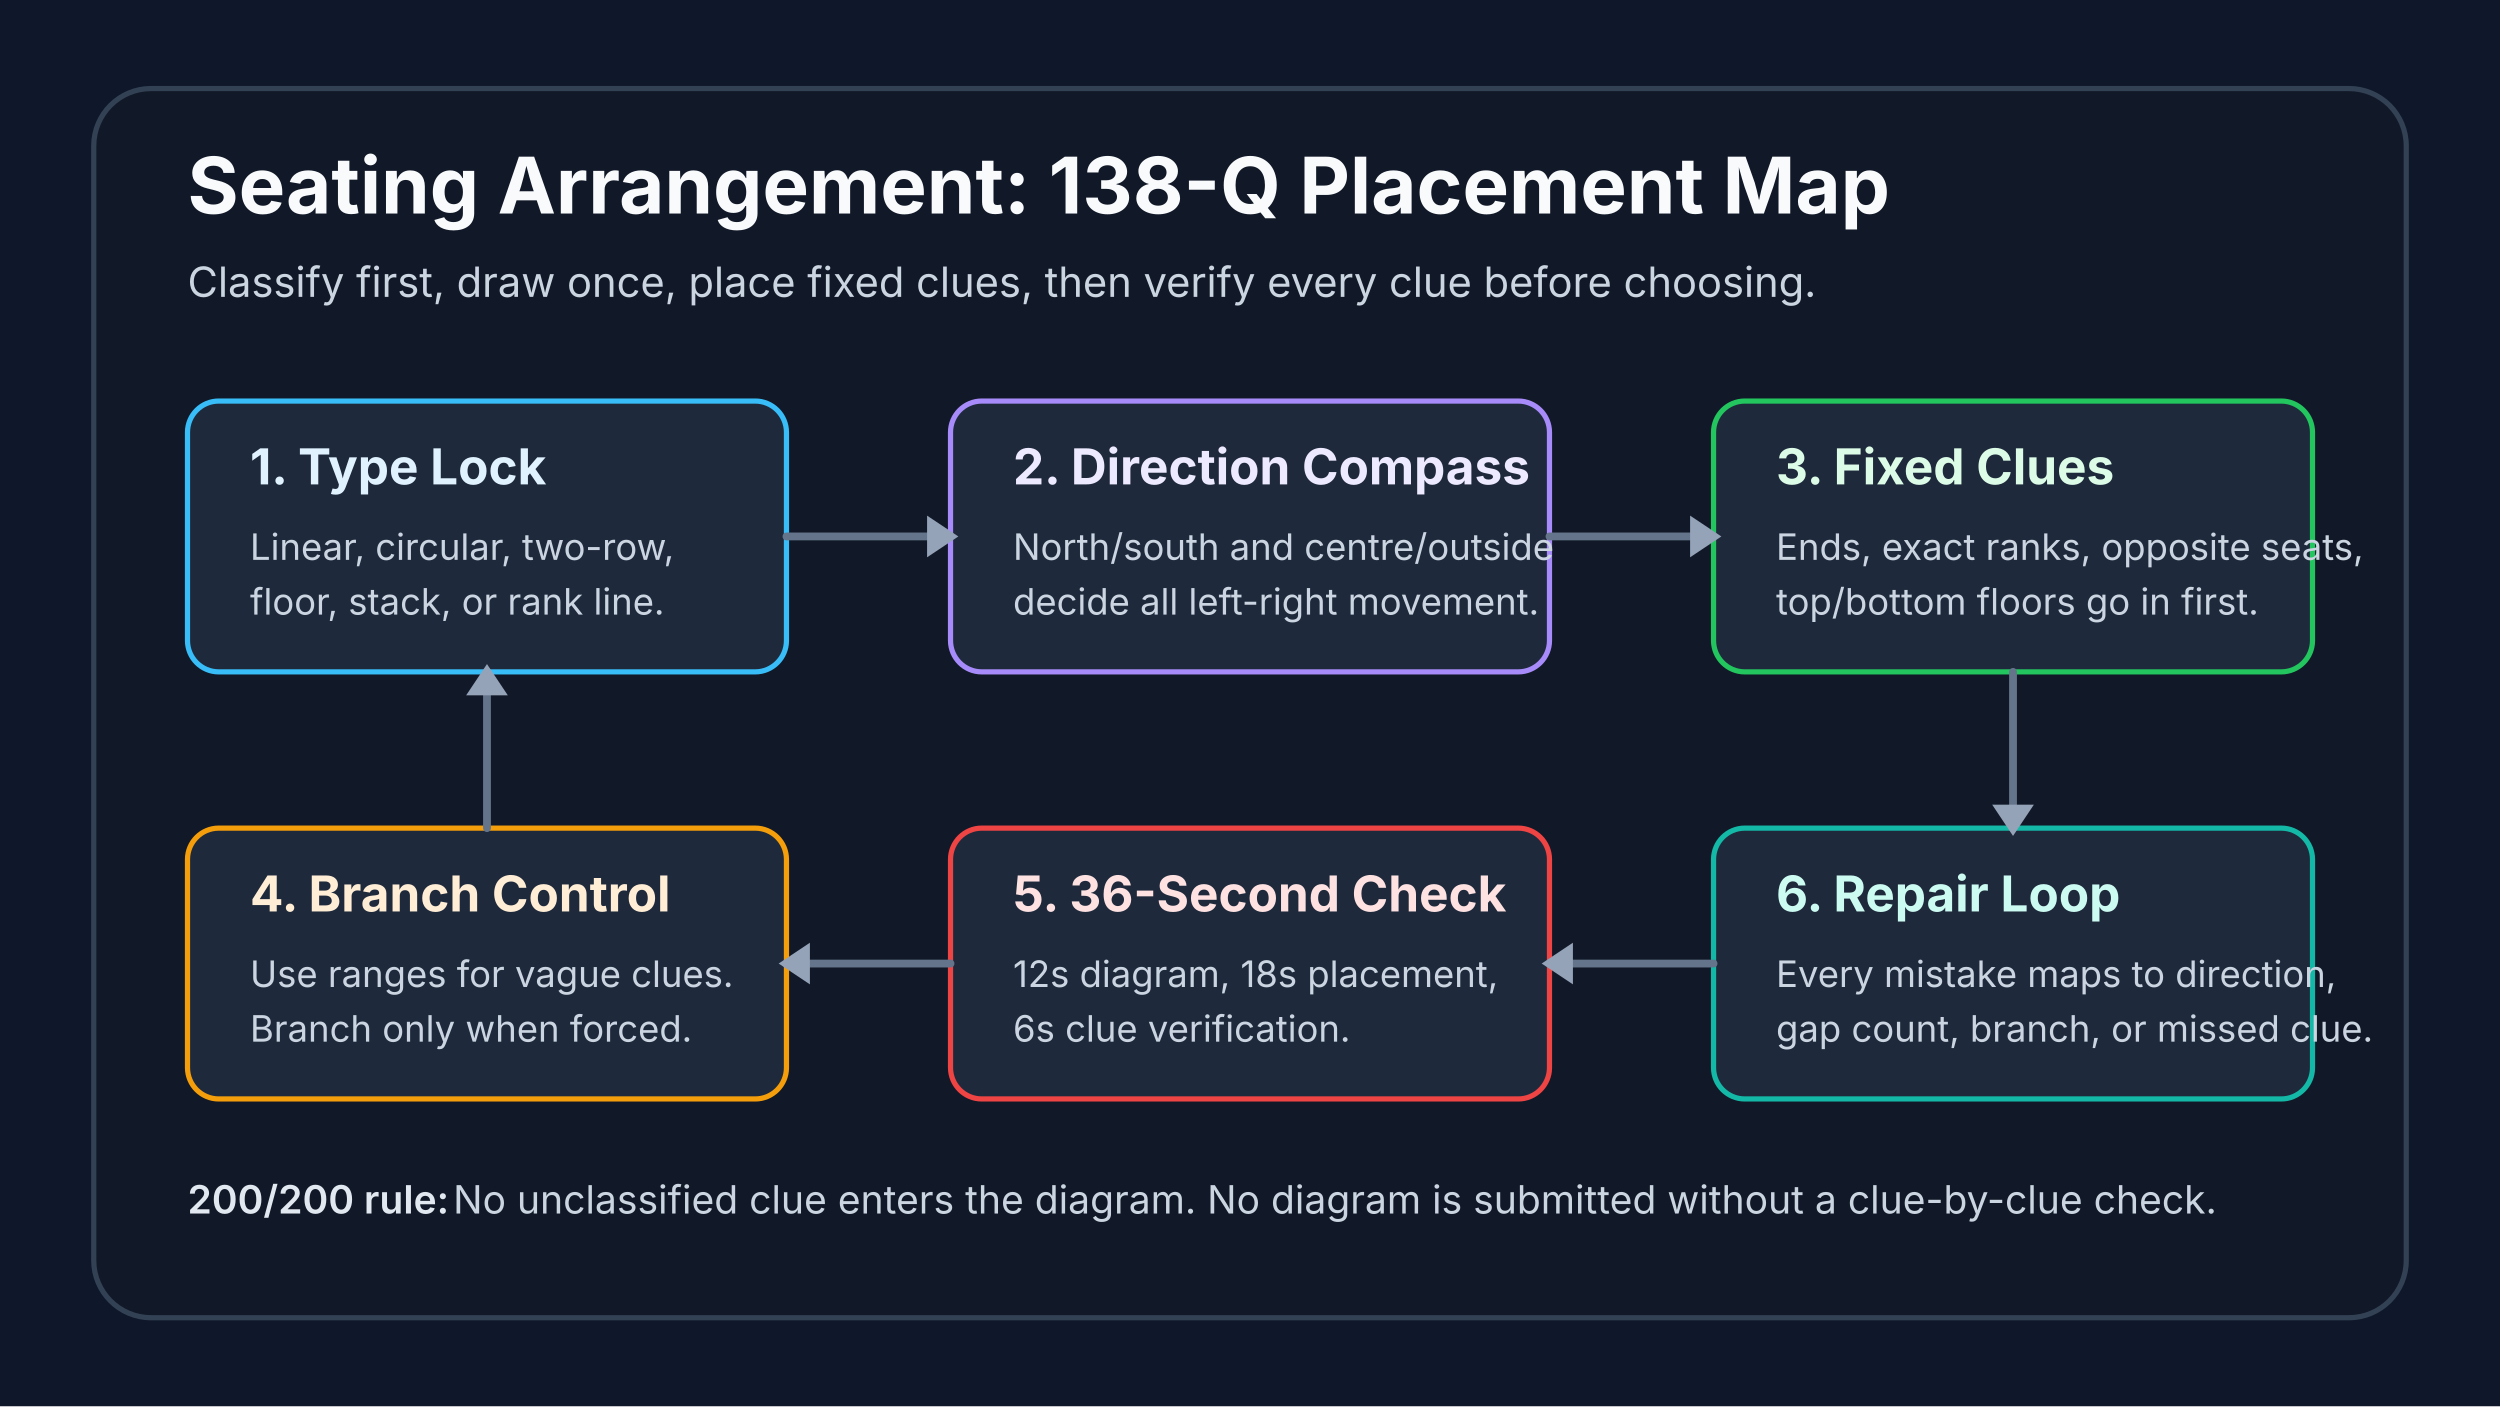
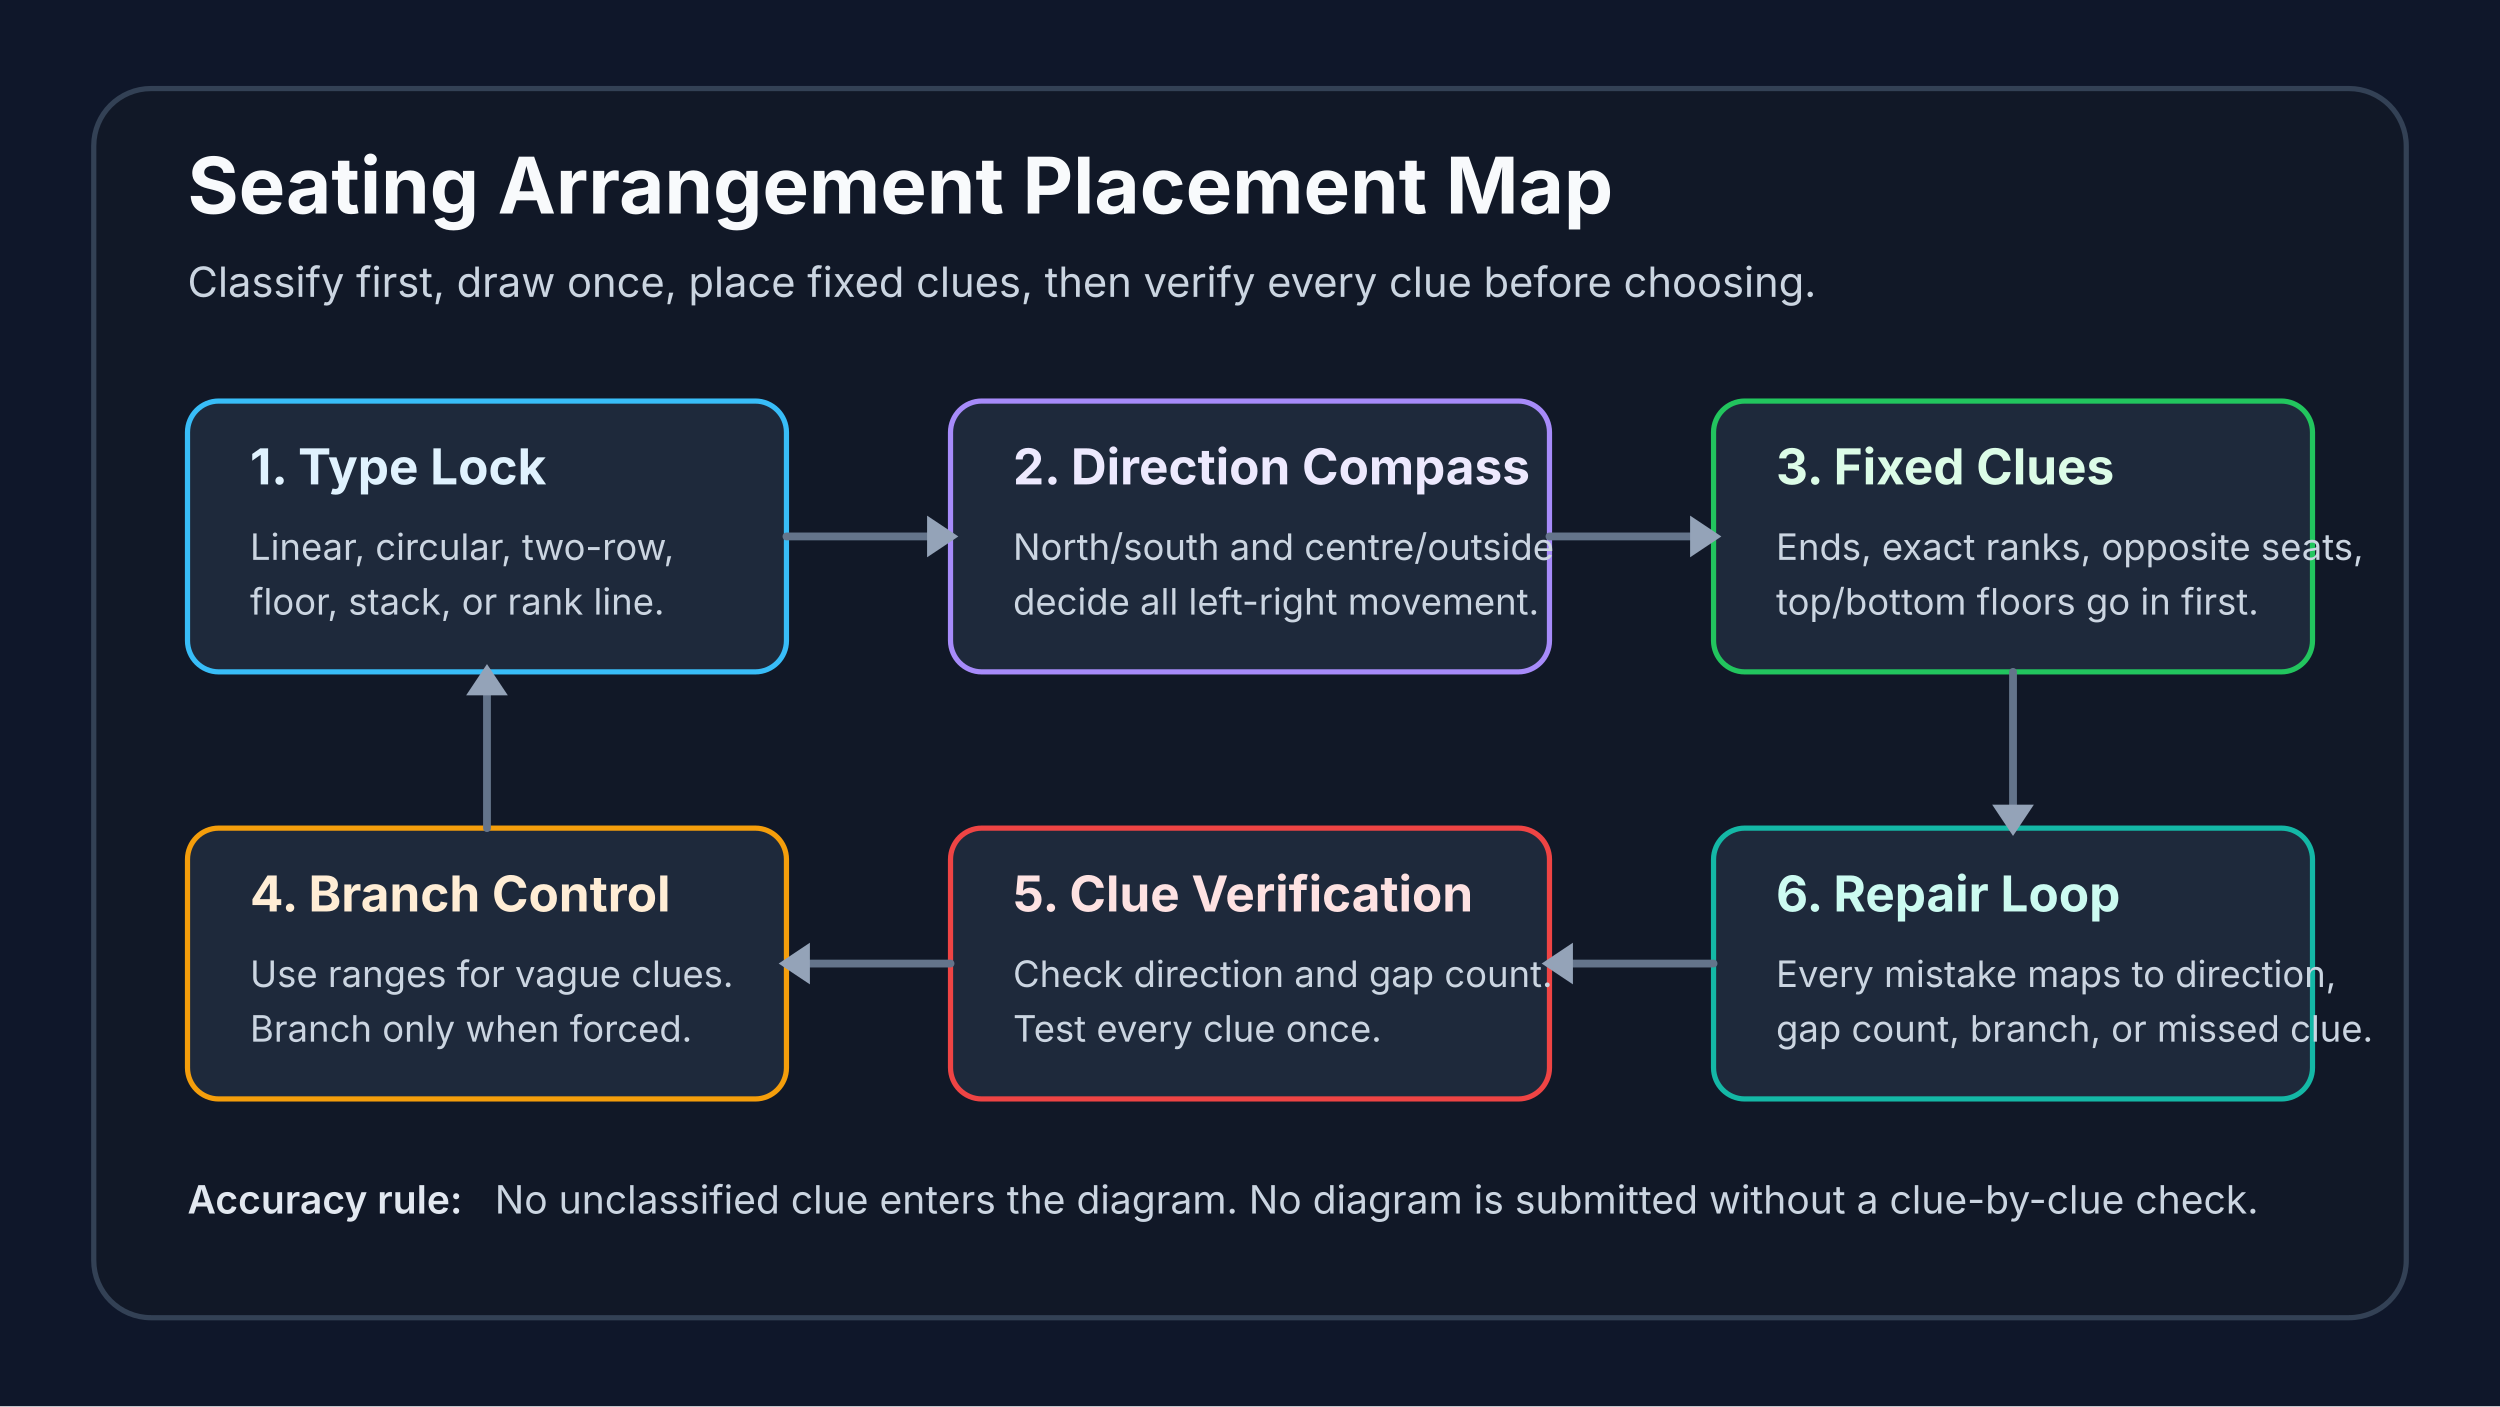
<svg xmlns="http://www.w3.org/2000/svg" width="960" height="540" viewBox="0 0 960 540" role="img" aria-labelledby="title desc">
  <rect width="960" height="540" fill="#0f172a" />
  <rect x="36" y="34" width="888" height="472" rx="22" fill="#111827" stroke="#334155" stroke-width="2" />
-   <text x="72" y="82" fill="#f8fafc" font-family="Inter, Arial, sans-serif" font-size="30" font-weight="700">Seating Arrangement: 138-Q Placement Map</text>
+   <text x="72" y="82" fill="#f8fafc" font-family="Inter, Arial, sans-serif" font-size="30" font-weight="700">Seating Arrangement Placement Map</text>
  <text x="72" y="114" fill="#cbd5e1" font-family="Inter, Arial, sans-serif" font-size="16">Classify first, draw once, place fixed clues, then verify every clue before choosing.</text>
  <g font-family="Inter, Arial, sans-serif">
    <rect x="72" y="154" width="230" height="104" rx="12" fill="#1e293b" stroke="#38bdf8" stroke-width="2" />
    <text x="96" y="186" fill="#e0f2fe" font-size="19" font-weight="700">1. Type Lock</text>
    <text x="96" y="215" fill="#cbd5e1" font-size="14">Linear, circular, two-row,</text>
    <text x="96" y="236" fill="#cbd5e1" font-size="14">floor, stack, or rank line.</text>
    <rect x="365" y="154" width="230" height="104" rx="12" fill="#1e293b" stroke="#a78bfa" stroke-width="2" />
    <text x="389" y="186" fill="#ede9fe" font-size="19" font-weight="700">2. Direction Compass</text>
    <text x="389" y="215" fill="#cbd5e1" font-size="14">North/south and centre/outside</text>
    <text x="389" y="236" fill="#cbd5e1" font-size="14">decide all left-right movement.</text>
    <rect x="658" y="154" width="230" height="104" rx="12" fill="#1e293b" stroke="#22c55e" stroke-width="2" />
    <text x="682" y="186" fill="#dcfce7" font-size="19" font-weight="700">3. Fixed Clues</text>
    <text x="682" y="215" fill="#cbd5e1" font-size="14">Ends, exact ranks, opposite seats,</text>
    <text x="682" y="236" fill="#cbd5e1" font-size="14">top/bottom floors go in first.</text>
    <rect x="72" y="318" width="230" height="104" rx="12" fill="#1e293b" stroke="#f59e0b" stroke-width="2" />
    <text x="96" y="350" fill="#ffedd5" font-size="19" font-weight="700">4. Branch Control</text>
    <text x="96" y="379" fill="#cbd5e1" font-size="14">Use ranges for vague clues.</text>
    <text x="96" y="400" fill="#cbd5e1" font-size="14">Branch only when forced.</text>
    <rect x="365" y="318" width="230" height="104" rx="12" fill="#1e293b" stroke="#ef4444" stroke-width="2" />
-     <text x="389" y="350" fill="#fee2e2" font-size="19" font-weight="700">5. 36-Second Check</text>
-     <text x="389" y="379" fill="#cbd5e1" font-size="14">12s diagram, 18s placement,</text>
-     <text x="389" y="400" fill="#cbd5e1" font-size="14">6s clue verification.</text>
+     <text x="389" y="350" fill="#fee2e2" font-size="19" font-weight="700">5. Clue Verification</text>
+     <text x="389" y="379" fill="#cbd5e1" font-size="14">Check direction and gap count.</text>
+     <text x="389" y="400" fill="#cbd5e1" font-size="14">Test every clue once.</text>
    <rect x="658" y="318" width="230" height="104" rx="12" fill="#1e293b" stroke="#14b8a6" stroke-width="2" />
    <text x="682" y="350" fill="#ccfbf1" font-size="19" font-weight="700">6. Repair Loop</text>
    <text x="682" y="379" fill="#cbd5e1" font-size="14">Every mistake maps to direction,</text>
    <text x="682" y="400" fill="#cbd5e1" font-size="14">gap count, branch, or missed clue.</text>
  </g>
  <g stroke="#64748b" stroke-width="3" fill="none" stroke-linecap="round" stroke-linejoin="round">
    <path d="M302 206 H365" />
    <path d="M595 206 H658" />
    <path d="M773 258 V318" />
    <path d="M658 370 H595" />
    <path d="M365 370 H302" />
    <path d="M187 318 V258" />
  </g>
  <g fill="#94a3b8">
    <path d="M356 198 L368 206 L356 214 Z" />
    <path d="M649 198 L661 206 L649 214 Z" />
    <path d="M765 309 L773 321 L781 309 Z" />
    <path d="M604 362 L592 370 L604 378 Z" />
    <path d="M311 362 L299 370 L311 378 Z" />
    <path d="M179 267 L187 255 L195 267 Z" />
  </g>
-   <text x="72" y="466" fill="#e2e8f0" font-family="Inter, Arial, sans-serif" font-size="15" font-weight="600">200/200 rule:</text>
-   <text x="174" y="466" fill="#cbd5e1" font-family="Inter, Arial, sans-serif" font-size="15">No unclassified clue enters the diagram. No diagram is submitted without a clue-by-clue check.</text>
+   <text x="72" y="466" fill="#e2e8f0" font-family="Inter, Arial, sans-serif" font-size="15" font-weight="600">Accuracy rule:</text>
+   <text x="190" y="466" fill="#cbd5e1" font-family="Inter, Arial, sans-serif" font-size="15">No unclassified clue enters the diagram. No diagram is submitted without a clue-by-clue check.</text>
</svg>
